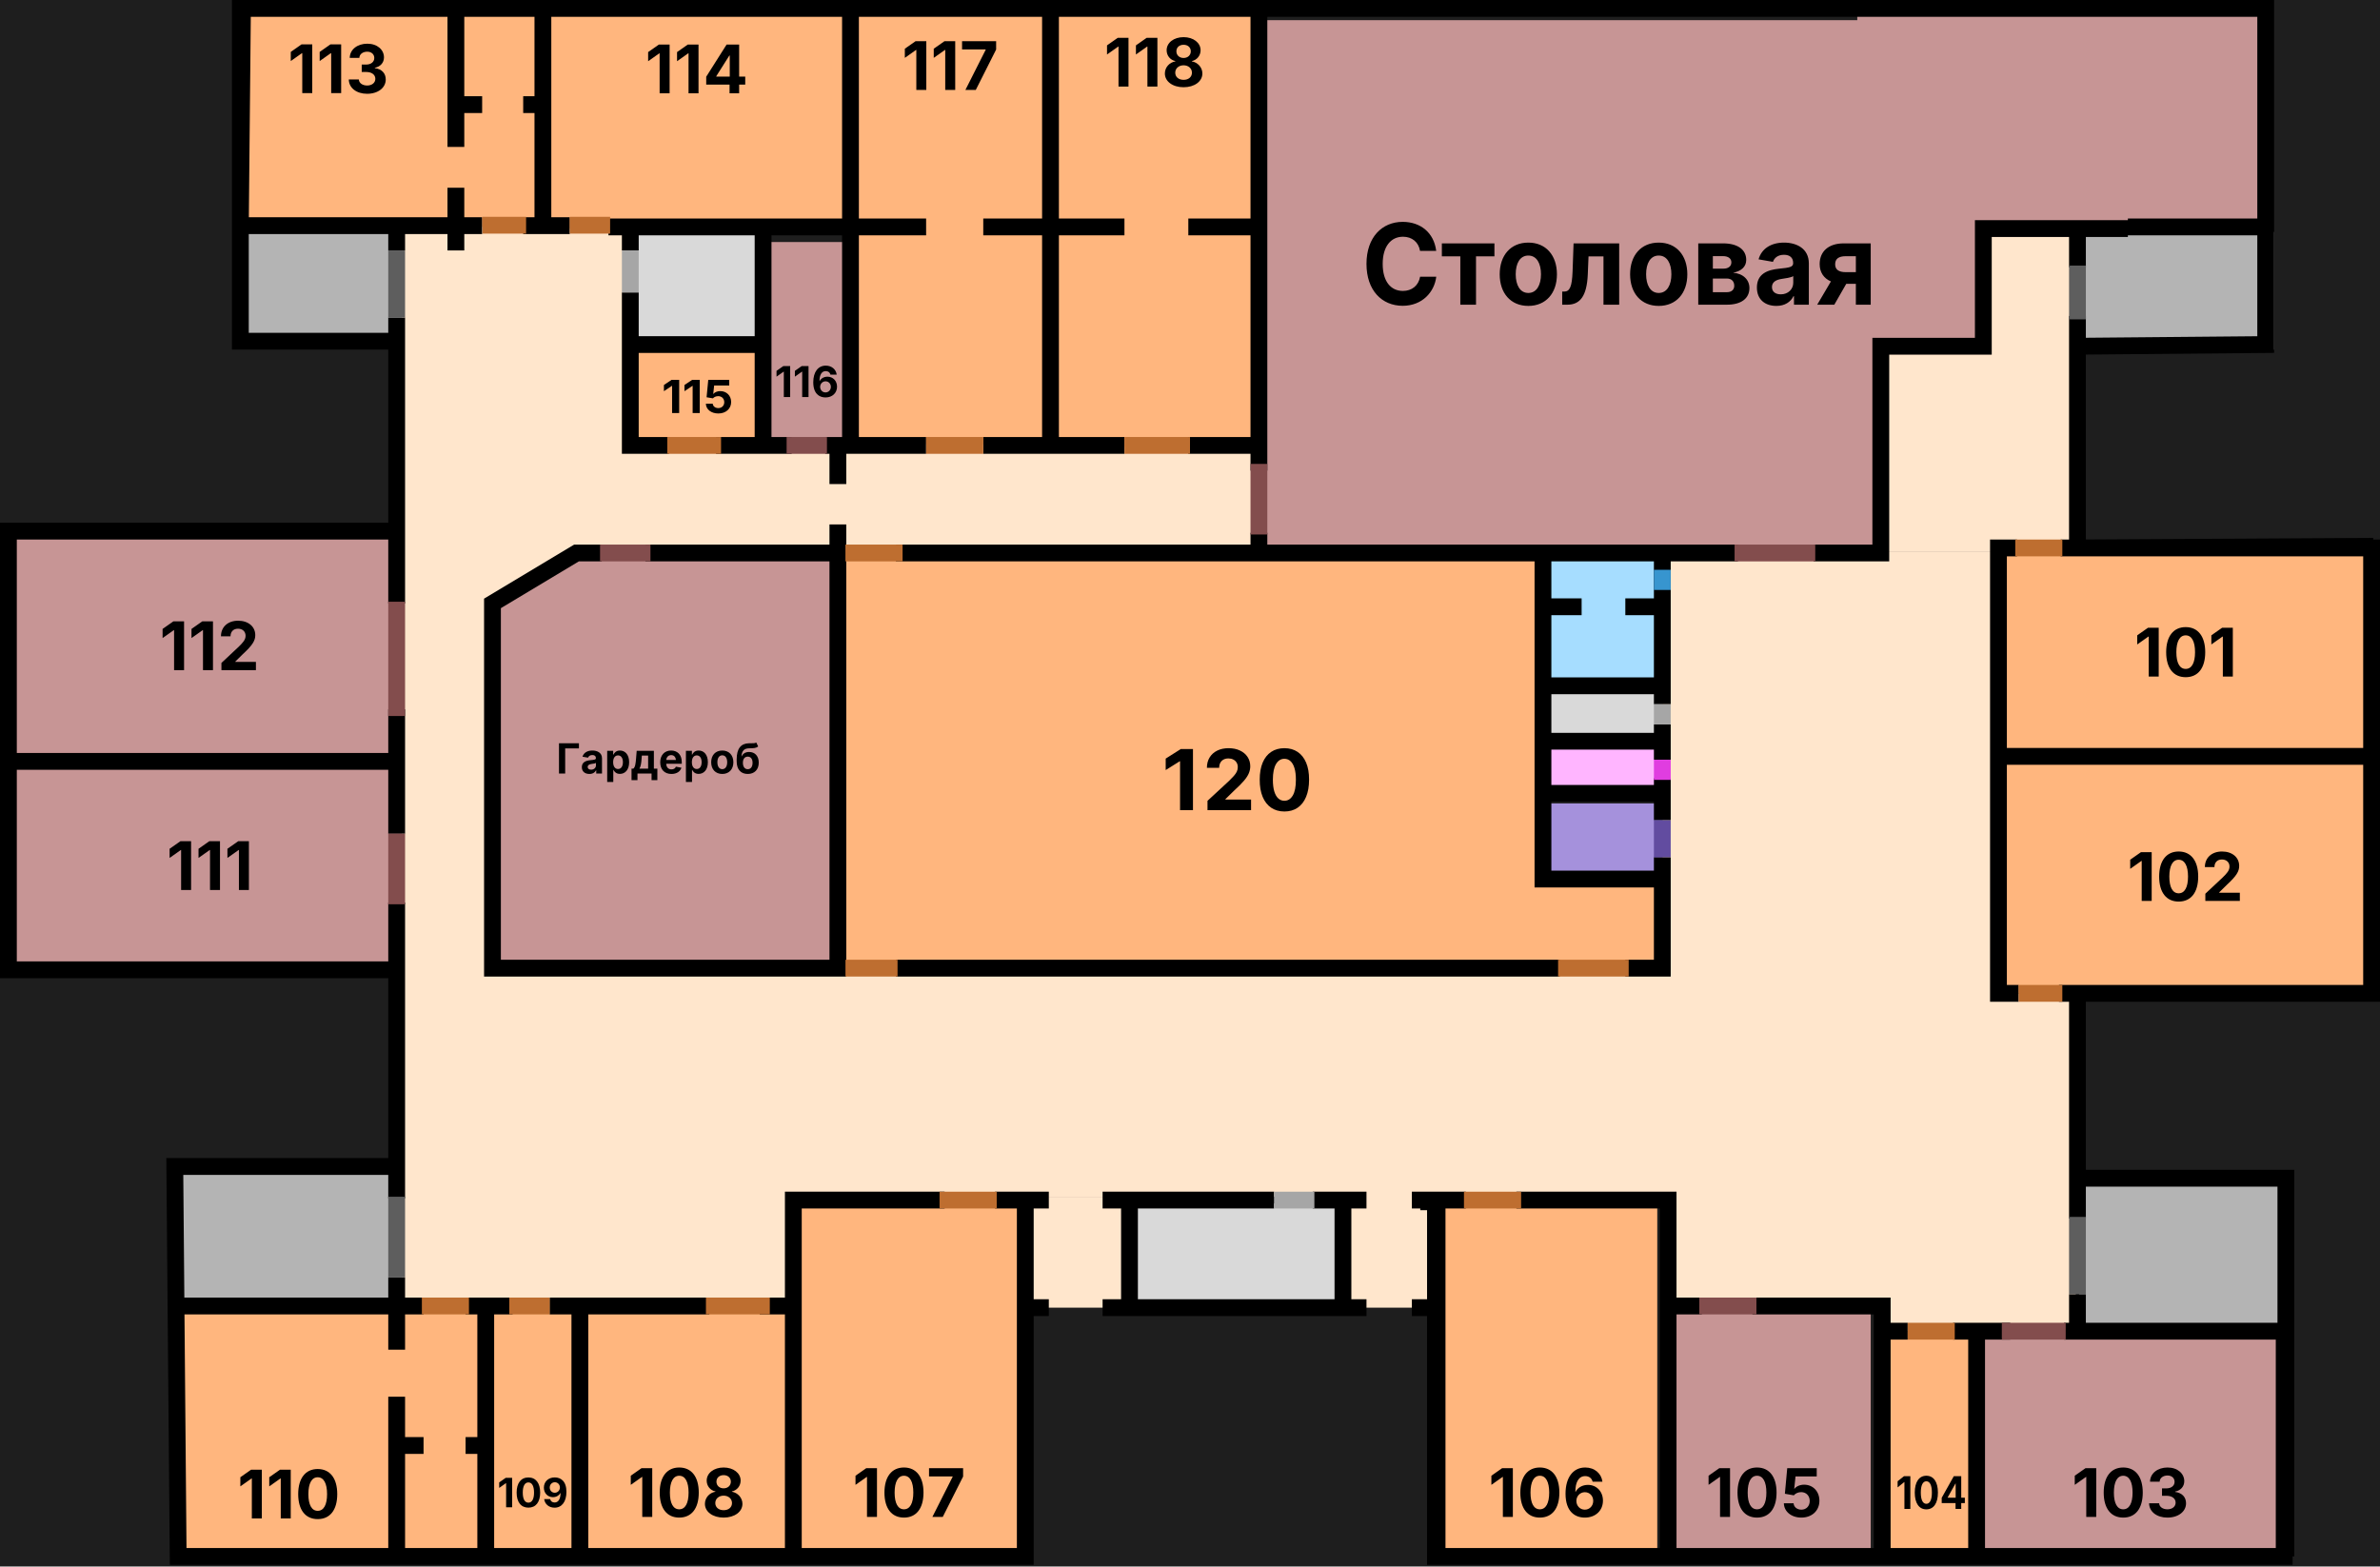
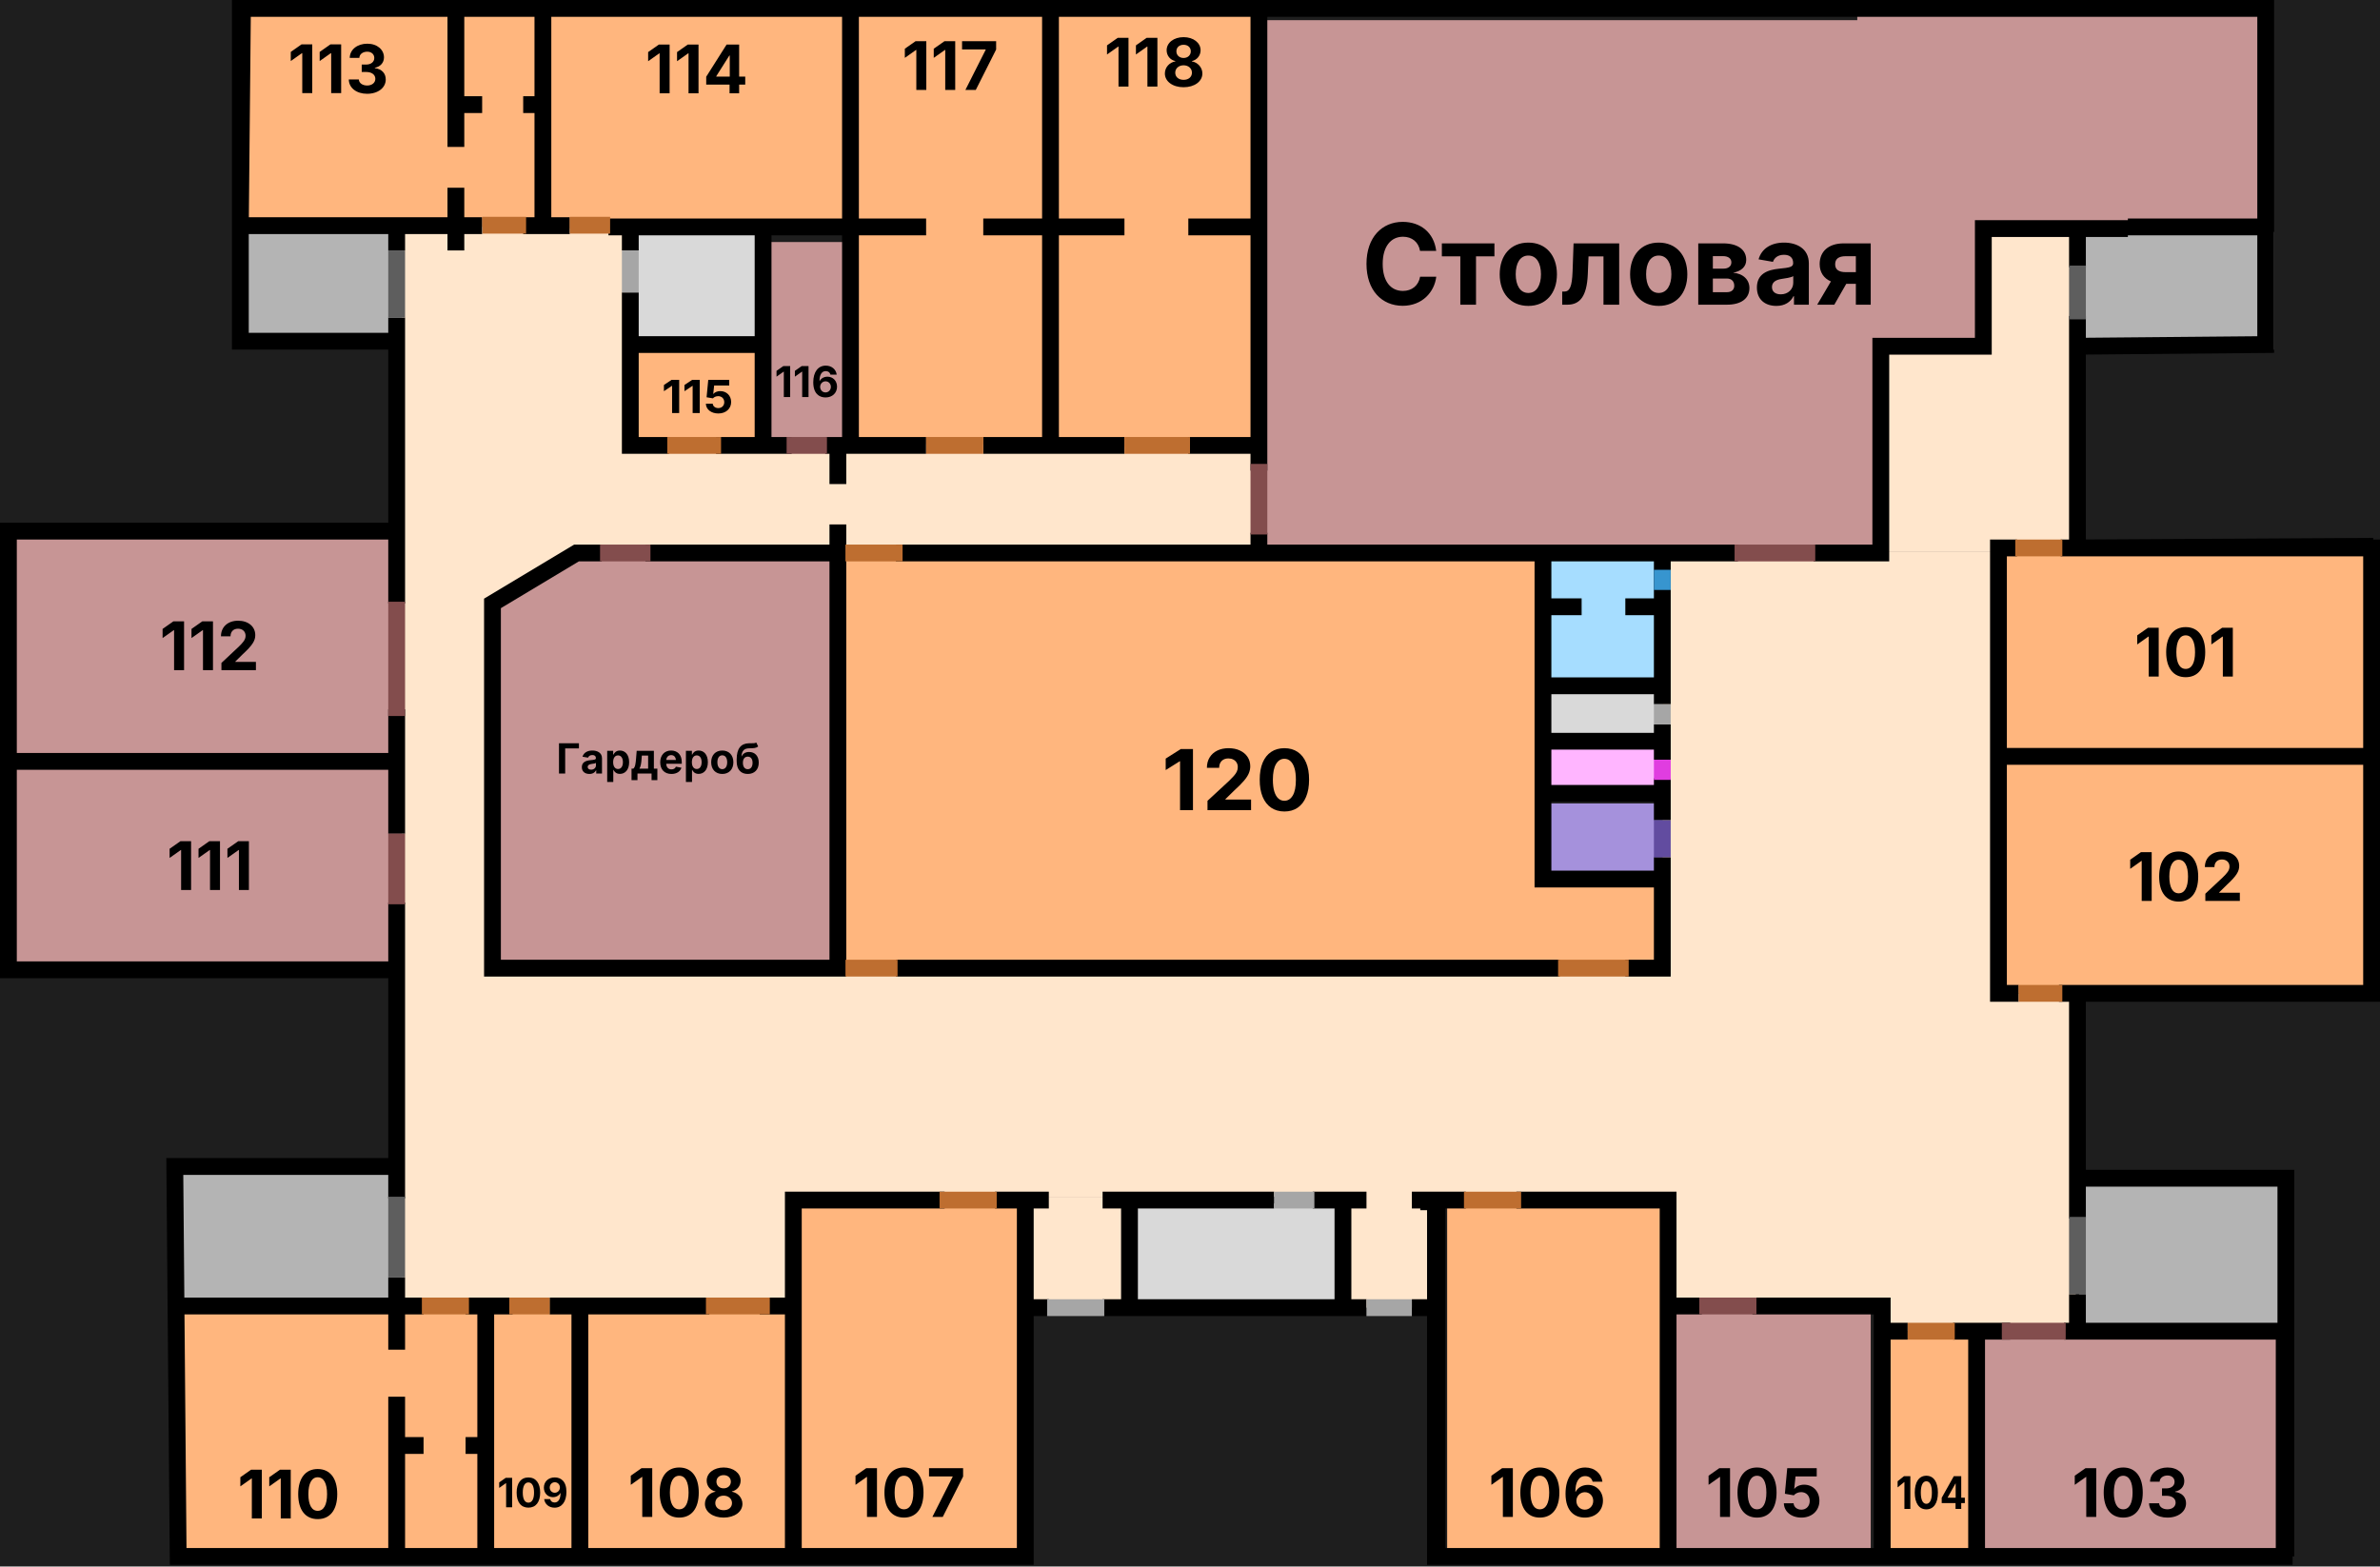
<svg xmlns="http://www.w3.org/2000/svg" width="708" height="466" viewBox="0 0 708 466" fill="none">
  <rect width="708" height="466" fill="#1E1E1E" />
  <g id="corridor">
    <g id="corridor_2">
      <path d="M119.5 295.5H617.5V356H119.5V295.5Z" fill="#FFE6CC" />
      <path d="M560.5 349H617.5V396H560.5V349Z" fill="#FFE6CC" />
      <path d="M494.5 352H574.5V389H494.5V352Z" fill="#FFE6CC" />
      <path d="M119.5 345H235.5V389H119.5V345Z" fill="#FFE6CC" />
      <path d="M119.5 66H148.5V309H119.5V66Z" fill="#FFE6CC" />
      <path d="M141.5 132H375.5V164H141.5V132Z" fill="#FFE6CC" />
      <path d="M141.5 66H187.5V148H141.5V66Z" fill="#FFE6CC" />
      <path d="M141.5 286H594.5V302H141.5V286Z" fill="#FFE6CC" />
      <path d="M494.5 164H594.5V302H494.5V164Z" fill="#FFE6CC" />
      <path d="M559.5 103H617.5V164H559.5V103Z" fill="#FFE6CC" />
      <path d="M591.5 66H617.5V110H591.5V66Z" fill="#FFE6CC" />
      <path d="M305.5 356H337.5V389H305.5V356Z" fill="#FFE6CC" />
      <path d="M399.5 354H427.5V389H399.5V354Z" fill="#FFE6CC" />
    </g>
    <path id="Vector 1" d="M140.5 173L168 155" stroke-width="20" stroke="#FFE6CC" />
  </g>
  <g id="Ladders">
    <path id="ladder-2" d="M119.5 66H71.5V101H119.5V66Z" fill="#B4B4B4" />
    <path id="ladder-1" d="M119.5 347H52.5V391H119.5V347Z" fill="#B4B4B4" />
    <path id="ladder-3" d="M676.5 69H618.5V104H676.5V69Z" fill="#B4B4B4" />
    <path id="ladder-4" d="M678.5 351H618.5V396H678.5V351Z" fill="#B4B4B4" />
  </g>
  <g id="Rooms">
    <path id="room-113" d="M161.5 2.5H71.5V67.5H161.5V2.5Z" fill="#FFB67E" />
    <path id="room-114" d="M253 1.5H161.5V68H253V1.5Z" fill="#FFB67E" />
    <path id="room-117" d="M312.5 3H252.5V132H312.5V3Z" fill="#FFB67E" />
    <path id="room-118" d="M374.5 3H312.5V133H374.5V3Z" fill="#FFB67E" />
    <g id="room-dining room">
      <path d="M559.5 6H375.5V164H559.5V6Z" fill="#C79595" />
      <path d="M552.5 4H588.5V104H552.5V4Z" fill="#C79595" />
      <path d="M579.5 4H673.5V66H579.5V4Z" fill="#C79595" />
    </g>
    <path id="room-116" d="M253 72H227V132.5H253V72Z" fill="#C79595" />
    <path id="room-115" d="M227 102.5H187.5V132.5H227V102.5Z" fill="#FFB67E" />
    <path id="room-112" d="M119.5 158H2.5V226H119.5V158Z" fill="#C79595" />
    <path id="room-dean's office" d="M119.5 226H2.5V289H119.5V226Z" fill="#C79595" />
    <path id="room-101" d="M705.5 163H594.5V225H705.5V163Z" fill="#FFB67E" />
    <path id="room-102" d="M705.5 226H594.5V295.5H705.5V226Z" fill="#FFB67E" />
    <path id="room-110" d="M142.5 389H52.5V463H142.5V389Z" fill="#FFB67E" />
    <path id="room-109" d="M172.5 386.5H144.5V463H172.5V386.5Z" fill="#FFB67E" />
    <path id="room-108" d="M236 388.5H172.5V463H236V388.5Z" fill="#FFB67E" />
    <path id="room-107" d="M305 357H236V463H305V357Z" fill="#FFB67E" />
-     <path id="room-106" d="M493 357.5H427.5V463H493V357.5Z" fill="#FFB67E" />
+     <path id="room-106" d="M496 357H430.5V462.5H496V357Z" fill="#FFB67E" />
    <path id="room-105" d="M556.5 389H497.5V463H556.5V389Z" fill="#C79595" />
    <path id="room-104" d="M588.5 396H560.5V463H588.5V396Z" fill="#FFB67E" />
    <path id="room-103" d="M679.5 396H588V463H679.5V396Z" fill="#C79595" />
    <path id="room-wardrobe" d="M146.5 179.057L172.005 165H247.5V288H146.5V179.057Z" fill="#C79595" />
    <g id="room-120">
      <path d="M249.5 165H460.5V288H249.5V165Z" fill="#FFB67E" />
      <path d="M454.5 261H494.5V288H454.5V261Z" fill="#FFB67E" />
    </g>
    <rect id="man-WC" x="459.5" y="165" width="35" height="38" fill="#A6DDFF" />
    <rect id="woman-WC" x="459.5" y="221" width="35" height="16" fill="#FFB5FF" />
    <rect id="special-WC" x="459.5" y="239" width="35" height="22" fill="#A591DC" />
    <rect id="room-for-staff" x="459.5" y="206" width="35" height="13" fill="#D9D9D9" />
    <rect id="unknown" x="187.5" y="68" width="39" height="34" fill="#D9D9D9" />
    <rect id="unknown_2" x="337.5" y="358" width="62" height="31" fill="#D9D9D9" />
  </g>
  <g id="Texts">
    <path id="113" d="M92.889 13.195H89.704L86.5 15.444V18.161L89.821 15.814H89.918V27.705H92.889V13.195ZM101.488 13.195H98.303L95.099 15.444V18.161L98.42 15.814H98.518V27.705H101.488V13.195ZM109.211 27.9C112.444 27.9 114.752 26.118 114.752 23.644C114.752 21.843 113.622 20.547 111.509 20.265V20.158C113.116 19.846 114.226 18.697 114.226 17.071C114.226 14.802 112.239 13 109.259 13C106.308 13 104.078 14.733 104.039 17.217H106.903C106.932 16.087 107.974 15.376 109.24 15.376C110.496 15.376 111.343 16.136 111.343 17.256C111.343 18.415 110.36 19.203 108.948 19.203H107.604V21.414H108.948C110.632 21.414 111.655 22.252 111.655 23.449C111.655 24.628 110.652 25.436 109.22 25.436C107.847 25.436 106.795 24.725 106.747 23.635H103.757C103.796 26.157 106.055 27.9 109.211 27.9Z" fill="black" />
    <path id="114" d="M199.196 13.245H196.012L192.808 15.494V18.211L196.129 15.864H196.226V27.755H199.196V13.245ZM207.795 13.245H204.611L201.407 15.494V18.211L204.728 15.864H204.825V27.755H207.795V13.245ZM210.084 25.175H217.028V27.755H219.881V25.175H221.692V22.779H219.881V13.245H216.151L210.084 22.828V25.175ZM217.086 22.779H213.083V22.662L216.969 16.517H217.086V22.779Z" fill="black" />
    <path id="115" d="M202.043 113H199.778L197.5 114.53V116.378L199.861 114.782H199.931V122.867H202.043V113ZM208.158 113H205.894L203.615 114.53V116.378L205.977 114.782H206.046V122.867H208.158V113ZM213.685 123C215.949 123 217.5 121.576 217.5 119.589C217.5 117.695 216.129 116.344 214.266 116.344C213.373 116.344 212.597 116.689 212.23 117.166H212.175L212.445 114.669H216.933V113H210.692L210.194 118.179L212.092 118.496C212.41 118.106 213.026 117.848 213.643 117.848C214.702 117.848 215.451 118.583 215.451 119.635C215.451 120.682 214.717 121.397 213.685 121.397C212.798 121.397 212.078 120.874 212.036 120.099H209.979C210.021 121.788 211.566 123 213.685 123Z" fill="black" />
    <path id="116" d="M235.058 108.892H233.035L231 110.321V112.046L233.109 110.556H233.171V118.108H235.058V108.892ZM240.52 108.892H238.497L236.462 110.321V112.046L238.571 110.556H238.633V118.108H240.52V108.892ZM245.579 118.232C247.614 118.232 249 116.89 249 115.028C249 113.296 247.788 112.053 246.161 112.053C245.153 112.053 244.262 112.535 243.847 113.339H243.786C243.786 111.521 244.429 110.395 245.647 110.395C246.377 110.395 246.891 110.797 247.045 111.446H248.901C248.715 109.931 247.46 108.768 245.647 108.768C243.384 108.768 241.93 110.618 241.93 113.716C241.93 117.094 243.705 118.232 245.579 118.232ZM245.567 116.735C244.652 116.735 243.977 115.993 243.977 115.084C243.977 114.18 244.676 113.432 245.579 113.432C246.495 113.432 247.163 114.149 247.163 115.077C247.163 116.018 246.476 116.735 245.567 116.735Z" fill="black" />
    <path id="117" d="M275.558 12.245H272.374L269.17 14.494V17.211L272.49 14.864H272.588V26.755H275.558V12.245ZM284.157 12.245H280.973L277.769 14.494V17.211L281.09 14.864H281.187V26.755H284.157V12.245ZM287.186 26.755H290.273L296.33 14.738V12.245H286.193V14.699H293.224V14.796L287.186 26.755Z" fill="black" />
    <path id="118" d="M335.704 11.245H332.52L329.316 13.494V16.211L332.637 13.864H332.734V25.755H335.704V11.245ZM344.303 11.245H341.119L337.915 13.494V16.211L341.236 13.864H341.333V25.755H344.303V11.245ZM352.094 25.95C355.337 25.95 357.684 24.217 357.684 21.86C357.684 20.048 356.282 18.549 354.558 18.257V18.169C356.068 17.848 357.149 16.533 357.149 14.945C357.149 12.715 354.996 11.05 352.094 11.05C349.182 11.05 347.05 12.706 347.05 14.945C347.05 16.533 348.101 17.848 349.65 18.169V18.257C347.877 18.549 346.524 20.048 346.524 21.86C346.524 24.217 348.842 25.95 352.094 25.95ZM352.094 23.749C350.595 23.749 349.611 22.873 349.611 21.626C349.611 20.341 350.653 19.425 352.094 19.425C353.526 19.425 354.578 20.35 354.578 21.626C354.578 22.882 353.584 23.749 352.094 23.749ZM352.094 17.244C350.848 17.244 349.952 16.426 349.952 15.267C349.952 14.098 350.828 13.319 352.094 13.319C353.36 13.319 354.237 14.108 354.237 15.267C354.237 16.426 353.331 17.244 352.094 17.244Z" fill="black" />
    <path id="110" d="M77.888 437.195H74.704L71.5 439.444V442.161L74.821 439.814H74.918V451.705H77.888V437.195ZM86.488 437.195H83.303L80.099 439.444V442.161L83.42 439.814H83.517V451.705H86.488V437.195ZM94.512 451.9C98.193 451.9 100.326 449.163 100.326 444.46C100.326 439.766 98.174 437 94.512 437C90.86 437 88.708 439.766 88.708 444.46C88.708 449.163 90.85 451.9 94.512 451.9ZM94.512 449.436C92.72 449.436 91.737 447.644 91.737 444.46C91.737 441.275 92.73 439.454 94.512 439.454C96.304 439.454 97.297 441.265 97.297 444.46C97.297 447.644 96.304 449.436 94.512 449.436Z" fill="black" />
    <path id="109" d="M152.35 439.628H150.431L148.5 440.984V442.621L150.501 441.207H150.56V448.372H152.35V439.628ZM157.185 448.489C159.404 448.489 160.689 446.84 160.689 444.006C160.689 441.177 159.392 439.511 157.185 439.511C154.985 439.511 153.688 441.177 153.688 444.006C153.688 446.84 154.979 448.489 157.185 448.489ZM157.185 447.005C156.106 447.005 155.513 445.925 155.513 444.006C155.513 442.087 156.112 440.989 157.185 440.989C158.265 440.989 158.864 442.081 158.864 444.006C158.864 445.925 158.265 447.005 157.185 447.005ZM164.973 448.501C167.121 448.501 168.5 446.735 168.5 443.789C168.5 440.59 166.81 439.511 165.049 439.499C163.107 439.487 161.792 440.778 161.792 442.545C161.792 444.188 162.937 445.373 164.492 445.373C165.448 445.373 166.288 444.904 166.687 444.147H166.745C166.745 445.878 166.123 446.958 164.973 446.958C164.281 446.958 163.793 446.559 163.653 445.937H161.88C162.056 447.386 163.248 448.501 164.973 448.501ZM165.038 444.059C164.169 444.059 163.535 443.384 163.535 442.498C163.535 441.617 164.187 440.931 165.049 440.931C165.924 440.931 166.563 441.641 166.563 442.486C166.563 443.349 165.9 444.059 165.038 444.059Z" fill="black" />
    <path id="108" d="M194.029 436.745H190.845L187.641 438.994V441.711L190.962 439.364H191.059V451.255H194.029V436.745ZM202.054 451.45C205.735 451.45 207.868 448.713 207.868 444.01C207.868 439.316 205.716 436.55 202.054 436.55C198.402 436.55 196.25 439.316 196.25 444.01C196.25 448.713 198.392 451.45 202.054 451.45ZM202.054 448.986C200.262 448.986 199.278 447.194 199.278 444.01C199.278 440.825 200.272 439.004 202.054 439.004C203.846 439.004 204.839 440.815 204.839 444.01C204.839 447.194 203.846 448.986 202.054 448.986ZM215.269 451.45C218.512 451.45 220.859 449.717 220.859 447.36C220.859 445.548 219.457 444.049 217.733 443.757V443.669C219.243 443.348 220.323 442.033 220.323 440.445C220.323 438.215 218.171 436.55 215.269 436.55C212.357 436.55 210.225 438.206 210.225 440.445C210.225 442.033 211.276 443.348 212.825 443.669V443.757C211.052 444.049 209.699 445.548 209.699 447.36C209.699 449.717 212.017 451.45 215.269 451.45ZM215.269 449.249C213.769 449.249 212.786 448.373 212.786 447.126C212.786 445.841 213.828 444.925 215.269 444.925C216.701 444.925 217.753 445.85 217.753 447.126C217.753 448.382 216.759 449.249 215.269 449.249ZM215.269 442.744C214.023 442.744 213.127 441.926 213.127 440.767C213.127 439.598 214.003 438.819 215.269 438.819C216.535 438.819 217.412 439.608 217.412 440.767C217.412 441.926 216.506 442.744 215.269 442.744Z" fill="black" />
    <path id="107" d="M260.883 436.745H257.699L254.495 438.994V441.711L257.816 439.364H257.913V451.255H260.883V436.745ZM268.908 451.45C272.589 451.45 274.722 448.713 274.722 444.01C274.722 439.316 272.569 436.55 268.908 436.55C265.256 436.55 263.104 439.316 263.104 444.01C263.104 448.713 265.246 451.45 268.908 451.45ZM268.908 448.986C267.116 448.986 266.132 447.194 266.132 444.01C266.132 440.825 267.126 439.004 268.908 439.004C270.7 439.004 271.693 440.815 271.693 444.01C271.693 447.194 270.7 448.986 268.908 448.986ZM277.361 451.255H280.448L286.505 439.238V436.745H276.367V439.199H283.399V439.296L277.361 451.255Z" fill="black" />
    <path id="106" d="M450.044 436.745H446.859L443.655 438.994V441.711L446.976 439.364H447.074V451.255H450.044V436.745ZM458.069 451.45C461.75 451.45 463.882 448.713 463.882 444.01C463.882 439.316 461.73 436.55 458.069 436.55C454.417 436.55 452.264 439.316 452.264 444.01C452.264 448.713 454.407 451.45 458.069 451.45ZM458.069 448.986C456.277 448.986 455.293 447.194 455.293 444.01C455.293 440.825 456.286 439.004 458.069 439.004C459.86 439.004 460.854 440.815 460.854 444.01C460.854 447.194 459.86 448.986 458.069 448.986ZM471.459 451.45C474.663 451.45 476.845 449.337 476.845 446.405C476.845 443.679 474.936 441.721 472.375 441.721C470.787 441.721 469.385 442.481 468.732 443.747H468.635C468.635 440.884 469.648 439.111 471.566 439.111C472.715 439.111 473.524 439.744 473.767 440.767H476.689C476.397 438.381 474.42 436.55 471.566 436.55C468.002 436.55 465.713 439.462 465.713 444.341C465.713 449.658 468.508 451.45 471.459 451.45ZM471.44 449.093C469.998 449.093 468.937 447.925 468.937 446.493C468.937 445.071 470.037 443.893 471.459 443.893C472.9 443.893 473.952 445.023 473.952 446.483C473.952 447.964 472.871 449.093 471.44 449.093Z" fill="black" />
    <path id="105" d="M514.651 436.745H511.467L508.263 438.994V441.711L511.583 439.364H511.681V451.255H514.651V436.745ZM522.676 451.45C526.357 451.45 528.49 448.713 528.49 444.01C528.49 439.316 526.337 436.55 522.676 436.55C519.024 436.55 516.872 439.316 516.872 444.01C516.872 448.713 519.014 451.45 522.676 451.45ZM522.676 448.986C520.884 448.986 519.9 447.194 519.9 444.01C519.9 440.825 520.894 439.004 522.676 439.004C524.468 439.004 525.461 440.815 525.461 444.01C525.461 447.194 524.468 448.986 522.676 448.986ZM535.871 451.45C539.056 451.45 541.237 449.356 541.237 446.435C541.237 443.649 539.309 441.663 536.689 441.663C535.433 441.663 534.342 442.169 533.826 442.87H533.748L534.128 439.199H540.439V436.745H531.664L530.963 444.36L533.632 444.828C534.08 444.253 534.946 443.873 535.813 443.873C537.303 443.873 538.355 444.954 538.355 446.503C538.355 448.042 537.322 449.093 535.871 449.093C534.625 449.093 533.612 448.324 533.554 447.185H530.661C530.72 449.668 532.891 451.45 535.871 451.45Z" fill="black" />
    <path id="104" d="M568.287 439.131H566.4L564.5 440.641V442.464L566.468 440.889H566.526V448.869H568.287V439.131ZM573.045 449C575.228 449 576.492 447.163 576.492 444.007C576.492 440.856 575.216 439 573.045 439C570.88 439 569.604 440.856 569.604 444.007C569.604 447.163 570.874 449 573.045 449ZM573.045 447.346C571.983 447.346 571.4 446.144 571.4 444.007C571.4 441.869 571.988 440.647 573.045 440.647C574.108 440.647 574.697 441.863 574.697 444.007C574.697 446.144 574.108 447.346 573.045 447.346ZM577.617 447.137H581.734V448.869H583.426V447.137H584.5V445.529H583.426V439.131H581.215L577.617 445.562V447.137ZM581.769 445.529H579.396V445.451L581.7 441.327H581.769V445.529Z" fill="black" />
    <path id="103" d="M623.588 436.745H620.403L617.199 438.994V441.711L620.52 439.364H620.618V451.255H623.588V436.745ZM631.612 451.45C635.294 451.45 637.426 448.713 637.426 444.01C637.426 439.316 635.274 436.55 631.612 436.55C627.96 436.55 625.808 439.316 625.808 444.01C625.808 448.713 627.951 451.45 631.612 451.45ZM631.612 448.986C629.82 448.986 628.837 447.194 628.837 444.01C628.837 440.825 629.83 439.004 631.612 439.004C633.404 439.004 634.398 440.815 634.398 444.01C634.398 447.194 633.404 448.986 631.612 448.986ZM644.759 451.45C647.993 451.45 650.301 449.668 650.301 447.194C650.301 445.393 649.171 444.097 647.058 443.815V443.708C648.665 443.396 649.775 442.247 649.775 440.621C649.775 438.352 647.788 436.55 644.808 436.55C641.857 436.55 639.627 438.283 639.588 440.767H642.451C642.481 439.637 643.523 438.926 644.789 438.926C646.045 438.926 646.892 439.686 646.892 440.806C646.892 441.965 645.909 442.753 644.497 442.753H643.153V444.964H644.497C646.181 444.964 647.204 445.802 647.204 446.999C647.204 448.178 646.201 448.986 644.769 448.986C643.396 448.986 642.344 448.275 642.296 447.185H639.306C639.345 449.707 641.604 451.45 644.759 451.45Z" fill="black" />
    <path id="112" d="M54.756 184.842H51.572L48.368 187.092V189.809L51.689 187.462H51.786V199.353H54.756V184.842ZM63.355 184.842H60.171L56.967 187.092V189.809L60.288 187.462H60.385V199.353H63.355V184.842ZM65.868 199.353H76.132V196.908H69.997V196.801L72.188 194.639C75.158 191.903 75.938 190.559 75.938 188.932C75.938 186.42 73.892 184.647 70.825 184.647C67.816 184.647 65.732 186.468 65.732 189.293H68.575C68.575 187.881 69.452 187.024 70.805 187.024C72.101 187.024 73.055 187.822 73.055 189.117C73.055 190.286 72.325 191.104 71.01 192.39L65.868 197.21V199.353Z" fill="black" />
    <path id="111" d="M56.845 250.245H53.661L50.457 252.494V255.211L53.777 252.864H53.875V264.755H56.845V250.245ZM65.444 250.245H62.26L59.056 252.494V255.211L62.377 252.864H62.474V264.755H65.444V250.245ZM74.043 250.245H70.859L67.655 252.494V255.211L70.976 252.864H71.073V264.755H74.043V250.245Z" fill="black" />
    <path id="101" d="M642.17 186.745H638.986L635.782 188.994V191.711L639.103 189.364H639.2V201.255H642.17V186.745ZM650.195 201.45C653.876 201.45 656.009 198.713 656.009 194.01C656.009 189.316 653.856 186.55 650.195 186.55C646.543 186.55 644.391 189.316 644.391 194.01C644.391 198.713 646.533 201.45 650.195 201.45ZM650.195 198.986C648.403 198.986 647.419 197.194 647.419 194.01C647.419 190.825 648.413 189.004 650.195 189.004C651.987 189.004 652.98 190.815 652.98 194.01C652.98 197.194 651.987 198.986 650.195 198.986ZM664.218 186.745H661.034L657.83 188.994V191.711L661.151 189.364H661.248V201.255H664.218V186.745Z" fill="black" />
    <path id="102" d="M640.081 253.495H636.897L633.693 255.744V258.461L637.014 256.114H637.111V268.005H640.081V253.495ZM648.106 268.2C651.787 268.2 653.92 265.463 653.92 260.76C653.92 256.066 651.768 253.3 648.106 253.3C644.454 253.3 642.302 256.066 642.302 260.76C642.302 265.463 644.444 268.2 648.106 268.2ZM648.106 265.736C646.314 265.736 645.33 263.944 645.33 260.76C645.33 257.575 646.324 255.754 648.106 255.754C649.898 255.754 650.891 257.565 650.891 260.76C650.891 263.944 649.898 265.736 648.106 265.736ZM656.043 268.005H666.307V265.561H660.172V265.454L662.363 263.292C665.333 260.555 666.112 259.211 666.112 257.585C666.112 255.072 664.067 253.3 661 253.3C657.99 253.3 655.906 255.121 655.906 257.945H658.75C658.75 256.533 659.627 255.676 660.98 255.676C662.275 255.676 663.23 256.475 663.23 257.77C663.23 258.939 662.499 259.757 661.185 261.042L656.043 265.863V268.005Z" fill="black" />
    <path id="Cafeteria" d="M417.267 90.966C423.119 90.966 426.728 86.838 427.257 82.318H422.45C421.983 84.962 419.991 86.545 417.345 86.545C413.766 86.545 411.323 83.77 411.323 78.5C411.323 73.343 413.736 70.424 417.361 70.424C420.007 70.424 421.999 71.988 422.434 74.633H427.241C426.558 69.167 422.542 66 417.267 66C411.154 66 406.5 70.553 406.5 78.5C406.5 86.398 411.09 90.966 417.267 90.966ZM434.415 90.64H439.083V76.248H444.561V72.397H428.923V76.248H434.415V90.64ZM454.643 91C459.872 91 463.155 87.213 463.155 81.6C463.155 75.955 459.872 72.168 454.643 72.168C449.399 72.168 446.131 75.955 446.131 81.6C446.131 87.213 449.399 91 454.643 91ZM454.643 87.148C452.153 87.148 450.892 84.767 450.892 81.583C450.892 78.353 452.153 76.02 454.643 76.02C457.134 76.02 458.408 78.37 458.408 81.583C458.408 84.767 457.134 87.148 454.643 87.148ZM464.725 90.64H466.267C469.97 90.64 472.055 88.177 472.335 81.617L472.552 76.28H477.002V90.64H481.672V72.397H468.103L467.807 80.802C467.635 85.37 466.936 86.74 465.286 86.74H464.725V90.64ZM493.435 91C498.662 91 501.946 87.213 501.946 81.6C501.946 75.955 498.662 72.168 493.435 72.168C488.191 72.168 484.923 75.955 484.923 81.6C484.923 87.213 488.191 91 493.435 91ZM493.435 87.148C490.945 87.148 489.685 84.767 489.685 81.583C489.685 78.353 490.945 76.02 493.435 76.02C495.924 76.02 497.2 78.37 497.2 81.583C497.2 84.767 495.924 87.148 493.435 87.148ZM505.197 90.64H513.709C518.003 90.64 520.416 88.763 520.416 85.68C520.416 83.248 518.581 81.372 515.545 81.126C518.035 80.67 519.467 79.3 519.467 77.325C519.467 74.192 516.821 72.397 512.573 72.397H505.197V90.64ZM509.539 86.92V82.857H513.709C515.079 82.857 515.904 83.673 515.904 85.012C515.904 86.201 515.079 86.92 513.709 86.92H509.539ZM509.539 79.92V76.198H512.573C514.099 76.198 515.047 76.885 515.047 78.043C515.047 79.202 514.161 79.92 512.667 79.92H509.539ZM528.429 91C530.997 91 532.677 89.808 533.518 88.112H533.674V90.64H538.092V78.353C538.092 73.932 534.451 72.168 530.716 72.168C526.827 72.168 524.025 73.98 523.138 77.145L527.418 77.897C527.792 76.722 528.896 75.792 530.702 75.792C532.443 75.792 533.424 76.671 533.424 78.224V78.305C533.424 79.495 532.196 79.627 529.208 79.937C525.785 80.278 522.641 81.453 522.641 85.533C522.641 89.14 525.116 91 528.429 91ZM529.751 87.557C528.211 87.557 527.123 86.822 527.123 85.403C527.123 83.933 528.273 83.231 530.001 82.972C531.027 82.825 532.879 82.563 533.456 82.138V84.113C533.456 86.038 531.93 87.557 529.751 87.557ZM556.5 90.64V72.397H548.487C543.882 72.397 541.313 74.845 541.313 78.565C541.313 80.948 542.479 82.775 544.658 83.722L540.582 90.64H545.669L549.218 84.44H552.08V90.64H556.5ZM552.08 80.963H549.124C546.899 80.963 545.919 80.132 545.919 78.615C545.919 77.063 546.883 76.215 549.078 76.215H552.08V80.963Z" fill="black" />
    <path id="wardrobe" d="M172.223 221.105H166.287V230.101H168.129V222.632H172.223V221.105ZM175.332 230.234C176.328 230.234 176.981 229.793 177.307 229.165H177.367V230.101H179.082V225.554C179.082 223.918 177.669 223.266 176.22 223.266C174.71 223.266 173.624 223.936 173.279 225.108L174.94 225.385C175.085 224.951 175.513 224.607 176.214 224.607C176.89 224.607 177.27 224.933 177.27 225.506V225.536C177.27 225.977 176.793 226.025 175.634 226.14C174.306 226.267 173.086 226.702 173.086 228.211C173.086 229.546 174.046 230.234 175.332 230.234ZM175.845 228.96C175.248 228.96 174.825 228.688 174.825 228.163C174.825 227.619 175.272 227.36 175.942 227.263C176.341 227.209 177.059 227.112 177.282 226.955V227.686C177.282 228.398 176.691 228.96 175.845 228.96ZM180.627 232.625H182.439V229.02H182.493C182.747 229.564 183.302 230.216 184.407 230.216C185.965 230.216 187.154 228.984 187.154 226.738C187.154 224.431 185.917 223.266 184.419 223.266C183.272 223.266 182.741 223.948 182.493 224.486H182.409V223.351H180.627V232.625ZM183.852 228.761C182.928 228.761 182.397 227.952 182.397 226.732C182.397 225.506 182.922 224.715 183.852 224.715C184.8 224.715 185.301 225.548 185.301 226.732C185.301 227.921 184.794 228.761 183.852 228.761ZM187.867 232.075H189.636V230.101H193.826V232.075H195.553V228.658H194.515V223.351H189.401L189.219 225.597C189.111 226.961 188.972 228.266 188.386 228.658H187.867V232.075ZM190.21 228.658C190.608 228.03 190.771 227.046 190.868 225.597L190.934 224.764H192.806V228.658H190.21ZM199.731 230.234C201.301 230.234 202.376 229.503 202.708 228.38L201.066 228.072C200.873 228.592 200.396 228.869 199.762 228.869C198.85 228.869 198.234 228.302 198.192 227.197H202.811V226.69C202.811 224.383 201.404 223.266 199.641 223.266C197.666 223.266 196.399 224.679 196.399 226.762C196.399 228.893 197.666 230.234 199.731 230.234ZM198.204 226.062C198.276 225.228 198.796 224.631 199.659 224.631C200.498 224.631 200.975 225.18 201.066 226.062H198.204ZM204.049 232.625H205.86V229.02H205.914C206.168 229.564 206.723 230.216 207.828 230.216C209.386 230.216 210.576 228.984 210.576 226.738C210.576 224.431 209.338 223.266 207.84 223.266C206.693 223.266 206.162 223.948 205.914 224.486H205.83V223.351H204.049V232.625ZM207.273 228.761C206.349 228.761 205.818 227.952 205.818 226.732C205.818 225.506 206.343 224.715 207.273 224.715C208.221 224.715 208.722 225.548 208.722 226.732C208.722 227.921 208.215 228.761 207.273 228.761ZM214.862 230.234C216.891 230.234 218.165 228.833 218.165 226.756C218.165 224.667 216.891 223.266 214.862 223.266C212.828 223.266 211.56 224.667 211.56 226.756C211.56 228.833 212.828 230.234 214.862 230.234ZM214.862 228.809C213.896 228.809 213.407 227.927 213.407 226.75C213.407 225.554 213.896 224.691 214.862 224.691C215.828 224.691 216.324 225.561 216.324 226.75C216.324 227.927 215.828 228.809 214.862 228.809ZM224.97 220.875C224.644 221.111 224.119 221.105 223.4 221.105C223.225 221.105 223.038 221.105 222.839 221.105C220.405 221.135 219.149 222.68 219.143 225.905V226.46C219.143 228.924 220.411 230.234 222.44 230.234C224.457 230.234 225.713 228.924 225.713 226.859C225.713 224.878 224.559 223.695 222.845 223.695C221.776 223.695 221.033 224.16 220.629 224.981H220.562C220.719 223.296 221.365 222.626 222.905 222.608C224.251 222.584 224.958 222.542 225.543 222.059L224.97 220.875ZM222.446 228.821C221.54 228.821 220.997 228.084 220.997 226.919C220.997 225.748 221.546 225.084 222.44 225.084C223.334 225.084 223.871 225.748 223.871 226.919C223.871 228.09 223.334 228.821 222.446 228.821Z" fill="black" />
    <path id="120" d="M354.884 222.818V241H351.04V226.467H350.933L346.77 229.077V225.668L351.271 222.818H354.884ZM359.205 241V238.23L365.677 232.238C366.228 231.705 366.689 231.225 367.062 230.799C367.441 230.373 367.728 229.956 367.923 229.548C368.119 229.133 368.216 228.686 368.216 228.207C368.216 227.674 368.095 227.216 367.852 226.831C367.61 226.44 367.278 226.141 366.858 225.934C366.438 225.721 365.961 225.615 365.429 225.615C364.872 225.615 364.387 225.727 363.973 225.952C363.558 226.177 363.239 226.5 363.014 226.92C362.789 227.34 362.676 227.84 362.676 228.42H359.028C359.028 227.23 359.297 226.198 359.835 225.322C360.374 224.446 361.129 223.768 362.099 223.289C363.07 222.809 364.189 222.57 365.455 222.57C366.757 222.57 367.891 222.8 368.855 223.262C369.826 223.718 370.581 224.351 371.119 225.162C371.658 225.973 371.927 226.902 371.927 227.95C371.927 228.636 371.791 229.314 371.519 229.983C371.252 230.651 370.776 231.394 370.089 232.211C369.403 233.022 368.435 233.995 367.186 235.132L364.532 237.733V237.857H372.167V241H359.205ZM382.081 241.4C380.554 241.394 379.24 241.018 378.139 240.272C377.044 239.526 376.201 238.446 375.609 237.032C375.023 235.617 374.733 233.915 374.739 231.927C374.739 229.944 375.032 228.254 375.618 226.858C376.21 225.461 377.053 224.398 378.148 223.67C379.249 222.937 380.56 222.57 382.081 222.57C383.602 222.57 384.91 222.937 386.005 223.67C387.106 224.404 387.952 225.47 388.544 226.866C389.136 228.257 389.429 229.944 389.423 231.927C389.423 233.921 389.127 235.626 388.535 237.04C387.949 238.455 387.109 239.535 386.014 240.281C384.919 241.027 383.608 241.4 382.081 241.4ZM382.081 238.212C383.123 238.212 383.954 237.689 384.576 236.641C385.197 235.593 385.505 234.022 385.499 231.927C385.499 230.548 385.357 229.4 385.073 228.482C384.795 227.565 384.398 226.875 383.883 226.414C383.374 225.952 382.774 225.721 382.081 225.721C381.045 225.721 380.217 226.239 379.595 227.275C378.974 228.311 378.66 229.861 378.654 231.927C378.654 233.324 378.793 234.49 379.072 235.425C379.356 236.354 379.755 237.052 380.27 237.52C380.785 237.982 381.389 238.212 382.081 238.212Z" fill="black" />
  </g>
  <path id="Vector" d="M118 288.5V347H52L52.358 388.5L53 463H118M52.358 388.5H118M618 295.5V350.5M618 295.5H612.5M618 295.5H705.5V226M618 350.5H680V463M618 350.5V362.5M118 288.5H2.5V226.5H118M118 288.5V268.5M594.5 226V295.5H600.5M172.5 463H144.5M172.5 463V388.5M172.5 463H236M144.5 463H118M144.5 463V430M172.5 388.5H163.5M172.5 388.5H211M236 463V388.5M236 463H305V389M236 388.5V357H281M236 388.5H226M312 389H305M305 389V357M588 463H679.5V396H618M588 463H559.917M588 463V396M305 357H312M305 357H296M588 396H581M588 396H598M118 226.5V248M118 226.5V211M427.5 463V389M427.5 463H427.021V389M427.5 463H496.227M427.5 389V357.5H427.021M427.5 389H427.021M427.021 357.5H422.5M427.021 357.5V357M427.021 357.5V389M144.5 388.5H152.5M144.5 388.5H138.5M144.5 388.5V430M118 463V430M118 388.5H126M118 388.5V401.5M118 415.5V430M118 430H126M144.5 430H138.5M406.5 357H399.5M399.5 357H390.5M399.5 357V389M399.5 389H336M399.5 389H406.5M328 357H336M336 357V389M336 357H379M336 389H328M427.021 389H420M559.917 463H496.227M559.917 463V396M496.227 463V388.5M496.227 388.5V357H451.093M496.227 388.5H506.257M427.021 357H420M427.021 357H436.048M521.302 388.5H559.917V396M559.917 396H567.5M614 396H618M618 396V385M618 396V396.5M118 400.5V380M118 340V356.5M118 74.5V68M235.5 132.5H227M227 132.5H213M227 132.5V102.5M227 102.5H187.5M227 102.5V67.5M199 132.5H187.5V102.5M187.5 102.5V87M187.5 74.5V67.5M539.5 164.5H559.5V103H590V68H618M2.5 226V158H118M118 179.5V158M118 158V101.5M118 101.5V94.5M118 101.5H71.5V67.126M135.616 43.705V31.127M135.616 31.127H143.43M135.616 31.127V2.5M155.639 67.126H161.5M161.5 67.126H169.5M161.5 67.126V31.127M161.5 31.127H155.639M161.5 31.127V2.5M253 132.5H275.5M253 132.5H245.5M253 132.5V67.5M253 67.5H275.5M253 67.5H181M253 67.5V2.5M292.5 132.5H312.5M312.5 132.5H334.5M312.5 132.5V67.5M292.5 67.5H312.5M312.5 67.5H334.5M312.5 67.5V2.5M600 163H594.5V225H705.5V163H618M618 163L706 162.5M618 163H613M618 163V103M618 103V94M618 103L674 102.5V67.5M674 67.5H633M674 67.5V2.5H374.5M353.5 132.5H374.5M374.5 132.5V140M374.5 132.5V67.5M374.5 67.5V2.5M374.5 67.5H353.5M135.616 67.126H143.43M135.616 67.126V74.5M135.616 67.126H71.5M135.616 67.126V55.849M374.5 2.5H312.5M72.127 2.5L71.5 67.126M72.127 2.5H135.616M72.127 2.5H71.5V67.126M312.5 2.5H253M161.5 2.5V1.5M161.5 2.5H135.616M161.5 2.5H253M618 79.5V68M618 68H633M464 288H266.5M483.5 180.5H494.5M459 164.5V180.5M459 180.5H470.5M459 180.5V204M459 236V261.5H494.5M459 236V220.5M459 236H494.5M459 220.5V204M459 220.5H494.5M459 204H494.5M483.5 288H494.5V261.5M494.5 215.5L494.5 220.5M494.5 220.5L494.5 226M494.5 236L494.5 231.5M494.5 236L494.5 244M494.5 261.5L494.5 255M179 164.5H171.5L146.5 179.5V288H249.25V164.5M249.25 164.5V156M249.25 164.5H192M249.25 144V132.5M266.5 164.5H374.5M374.5 164.5V158.5M374.5 164.5H494.5M494.5 164.5H517M494.5 164.5L494.5 209.5" stroke-width="5" stroke="black" />
  <g id="Doors">
    <path id="door-113" d="M143.5 67H156.5" stroke-width="5" stroke="#BE6E30" />
    <path id="door-for-stuff" d="M379 357H391" stroke-width="5" stroke="#A6A6A6" />
    <path id="door-special-WC" d="M494.5 244V255" stroke-width="5" stroke="#624CA0" />
    <path id="door-women-WC" d="M494.5 226V232" stroke-width="5" stroke="#E03DE0" />
    <path id="door-for-stuff_2" d="M494.5 209.5V215.5" stroke-width="5" stroke="#A6A6A6" />
    <path id="door-for-stuff_3" d="M187.5 74.5V87" stroke-width="5" stroke="#A6A6A6" />
    <path id="door-men-WC" d="M494.5 169.5V175.5" stroke-width="5" stroke="#3795CF" />
    <path id="door-120-3" d="M251.5 164.5H268.5" stroke-width="5" stroke="#BE6E30" />
    <path id="door-120-1" d="M251.516 288H267" stroke-width="5" stroke="#BE6E30" />
    <path id="door-120-2" d="M463.5 288H484.5" stroke-width="5" stroke="#BE6E30" />
    <path id="door-114" d="M169.5 67H181.5" stroke-width="5" stroke="#BE6E30" />
    <path id="door-115" d="M198.5 132.5H214.5" stroke-width="5" stroke="#BE6E30" />
    <path id="door-116" d="M234 132.5H246" stroke-width="5" stroke="#834D4D" />
    <path id="door-117" d="M275.5 132.5H292.5" stroke-width="5" stroke="#BE6E30" />
    <path id="door-118" d="M334.5 132.5H354" stroke-width="5" stroke="#BE6E30" />
    <path id="door-dining room-1" d="M374.5 138V159" stroke-width="5" stroke="#834D4D" />
    <path id="door-dining room-2" d="M516 164.5H540" stroke-width="5" stroke="#834D4D" />
    <path id="door-112" d="M118 179V213" stroke-width="5" stroke="#834D4D" />
    <path id="door-dean's office" d="M118 248L118 269" stroke-width="5" stroke="#834D4D" />
    <path id="door-101" d="M599.5 163H613.5" stroke-width="5" stroke="#BE6E30" />
    <path id="door-102" d="M613.5 295.5L600.5 295.5" stroke-width="5" stroke="#BE6E30" />
    <path id="door-110" d="M125.5 388.5L139.5 388.5" stroke-width="5" stroke="#BE6E30" />
    <path id="door-109" d="M151.5 388.5H163.5" stroke-width="5" stroke="#BE6E30" />
    <path id="door-108" d="M210 388.5H229" stroke-width="5" stroke="#BE6E30" />
    <path id="door-107" d="M279.5 357H296.5" stroke-width="5" stroke="#BE6E30" />
    <path id="door-106" d="M435.5 357L452.5 357" stroke-width="5" stroke="#BE6E30" />
    <path id="door-105" d="M505.5 388.5H522.5" stroke-width="5" stroke="#834D4D" />
    <path id="door-104" d="M567.5 396H581.5" stroke-width="5" stroke="#BE6E30" />
    <path id="door-103" d="M595.5 396H614.5" stroke-width="5" stroke="#834D4D" />
    <path id="door-wardrobe" d="M178.5 164.5L193.5 164.5" stroke-width="5" stroke="#834D4D" />
    <path id="door-ladder-2" d="M118 74.5V94.5" stroke-width="5" stroke="#5E5E5E" />
    <path id="door-ladder-1" d="M118 356V380" stroke-width="5" stroke="#5E5E5E" />
    <path id="door-ladder-3" d="M618 79L618 95" stroke-width="5" stroke="#5E5E5E" />
    <path id="door-ladder-4" d="M618 362L618 385" stroke-width="5" stroke="#5E5E5E" />
+     <path id="door-exit-2" d="M311.5 389H328.5" stroke-width="5" stroke="#A6A6A6" />
+     <path id="door-exit-1" d="M406.5 389H420" stroke-width="5" stroke="#A6A6A6" />
  </g>
</svg>
